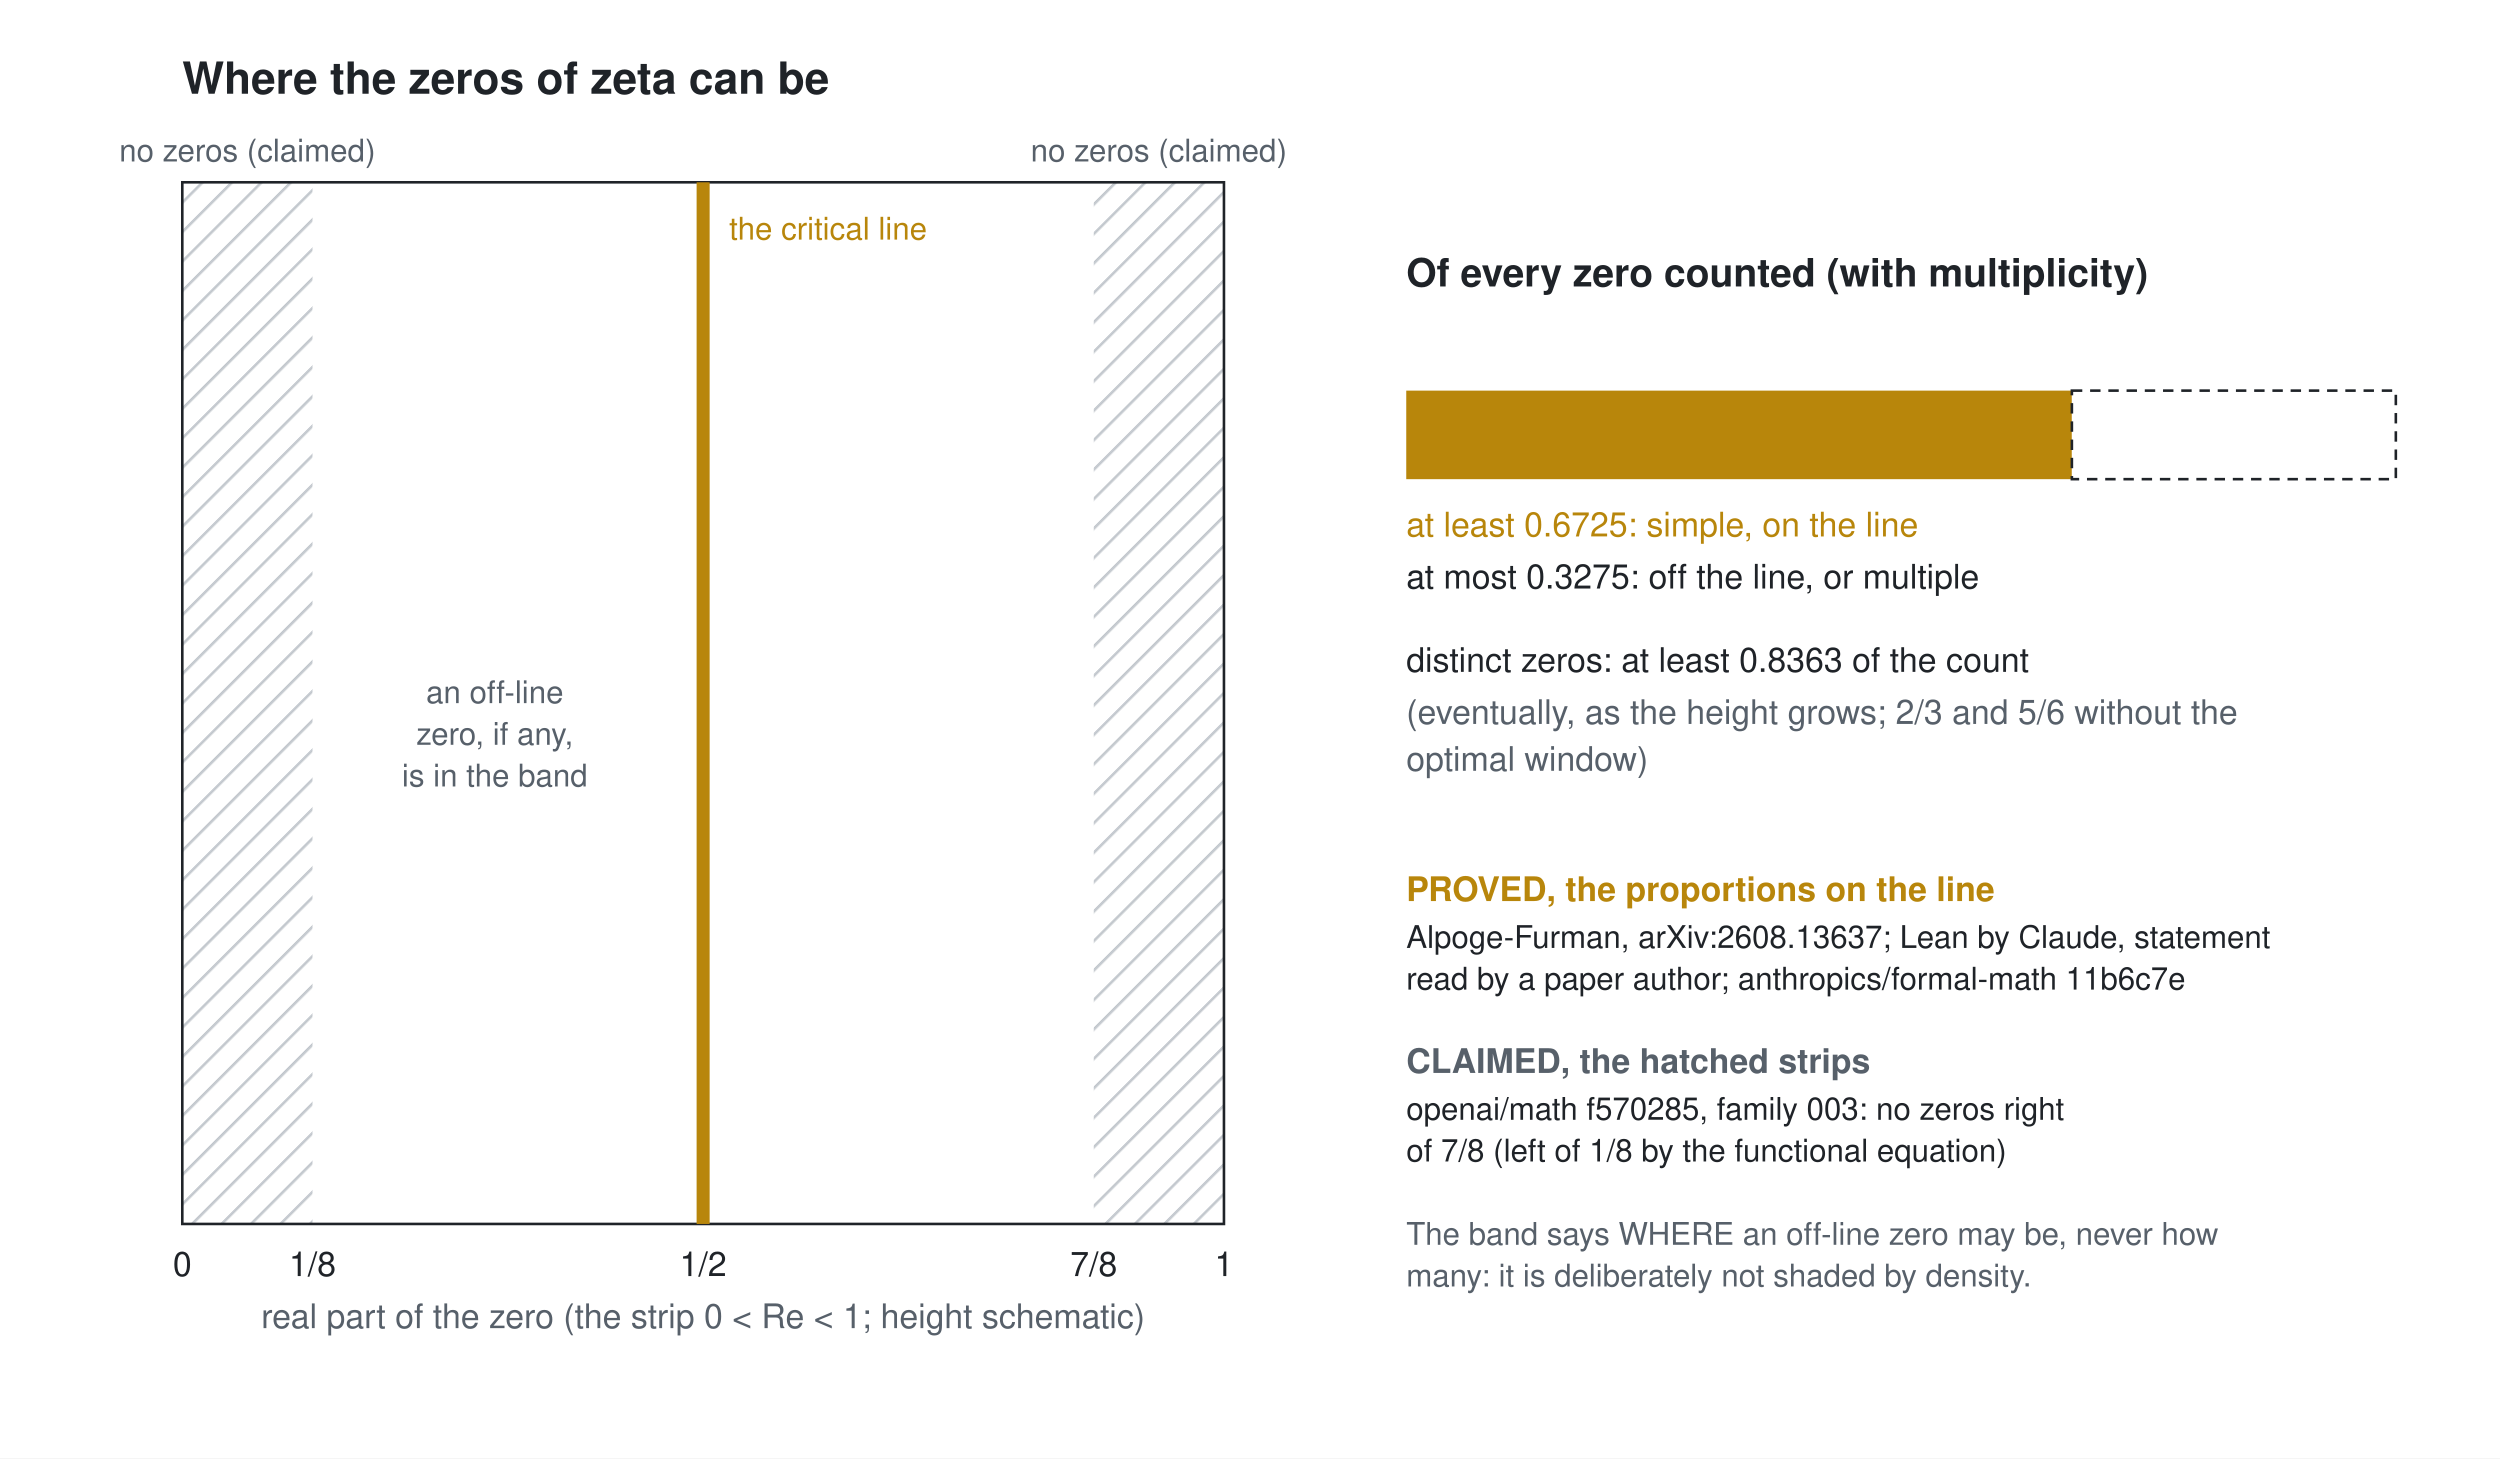
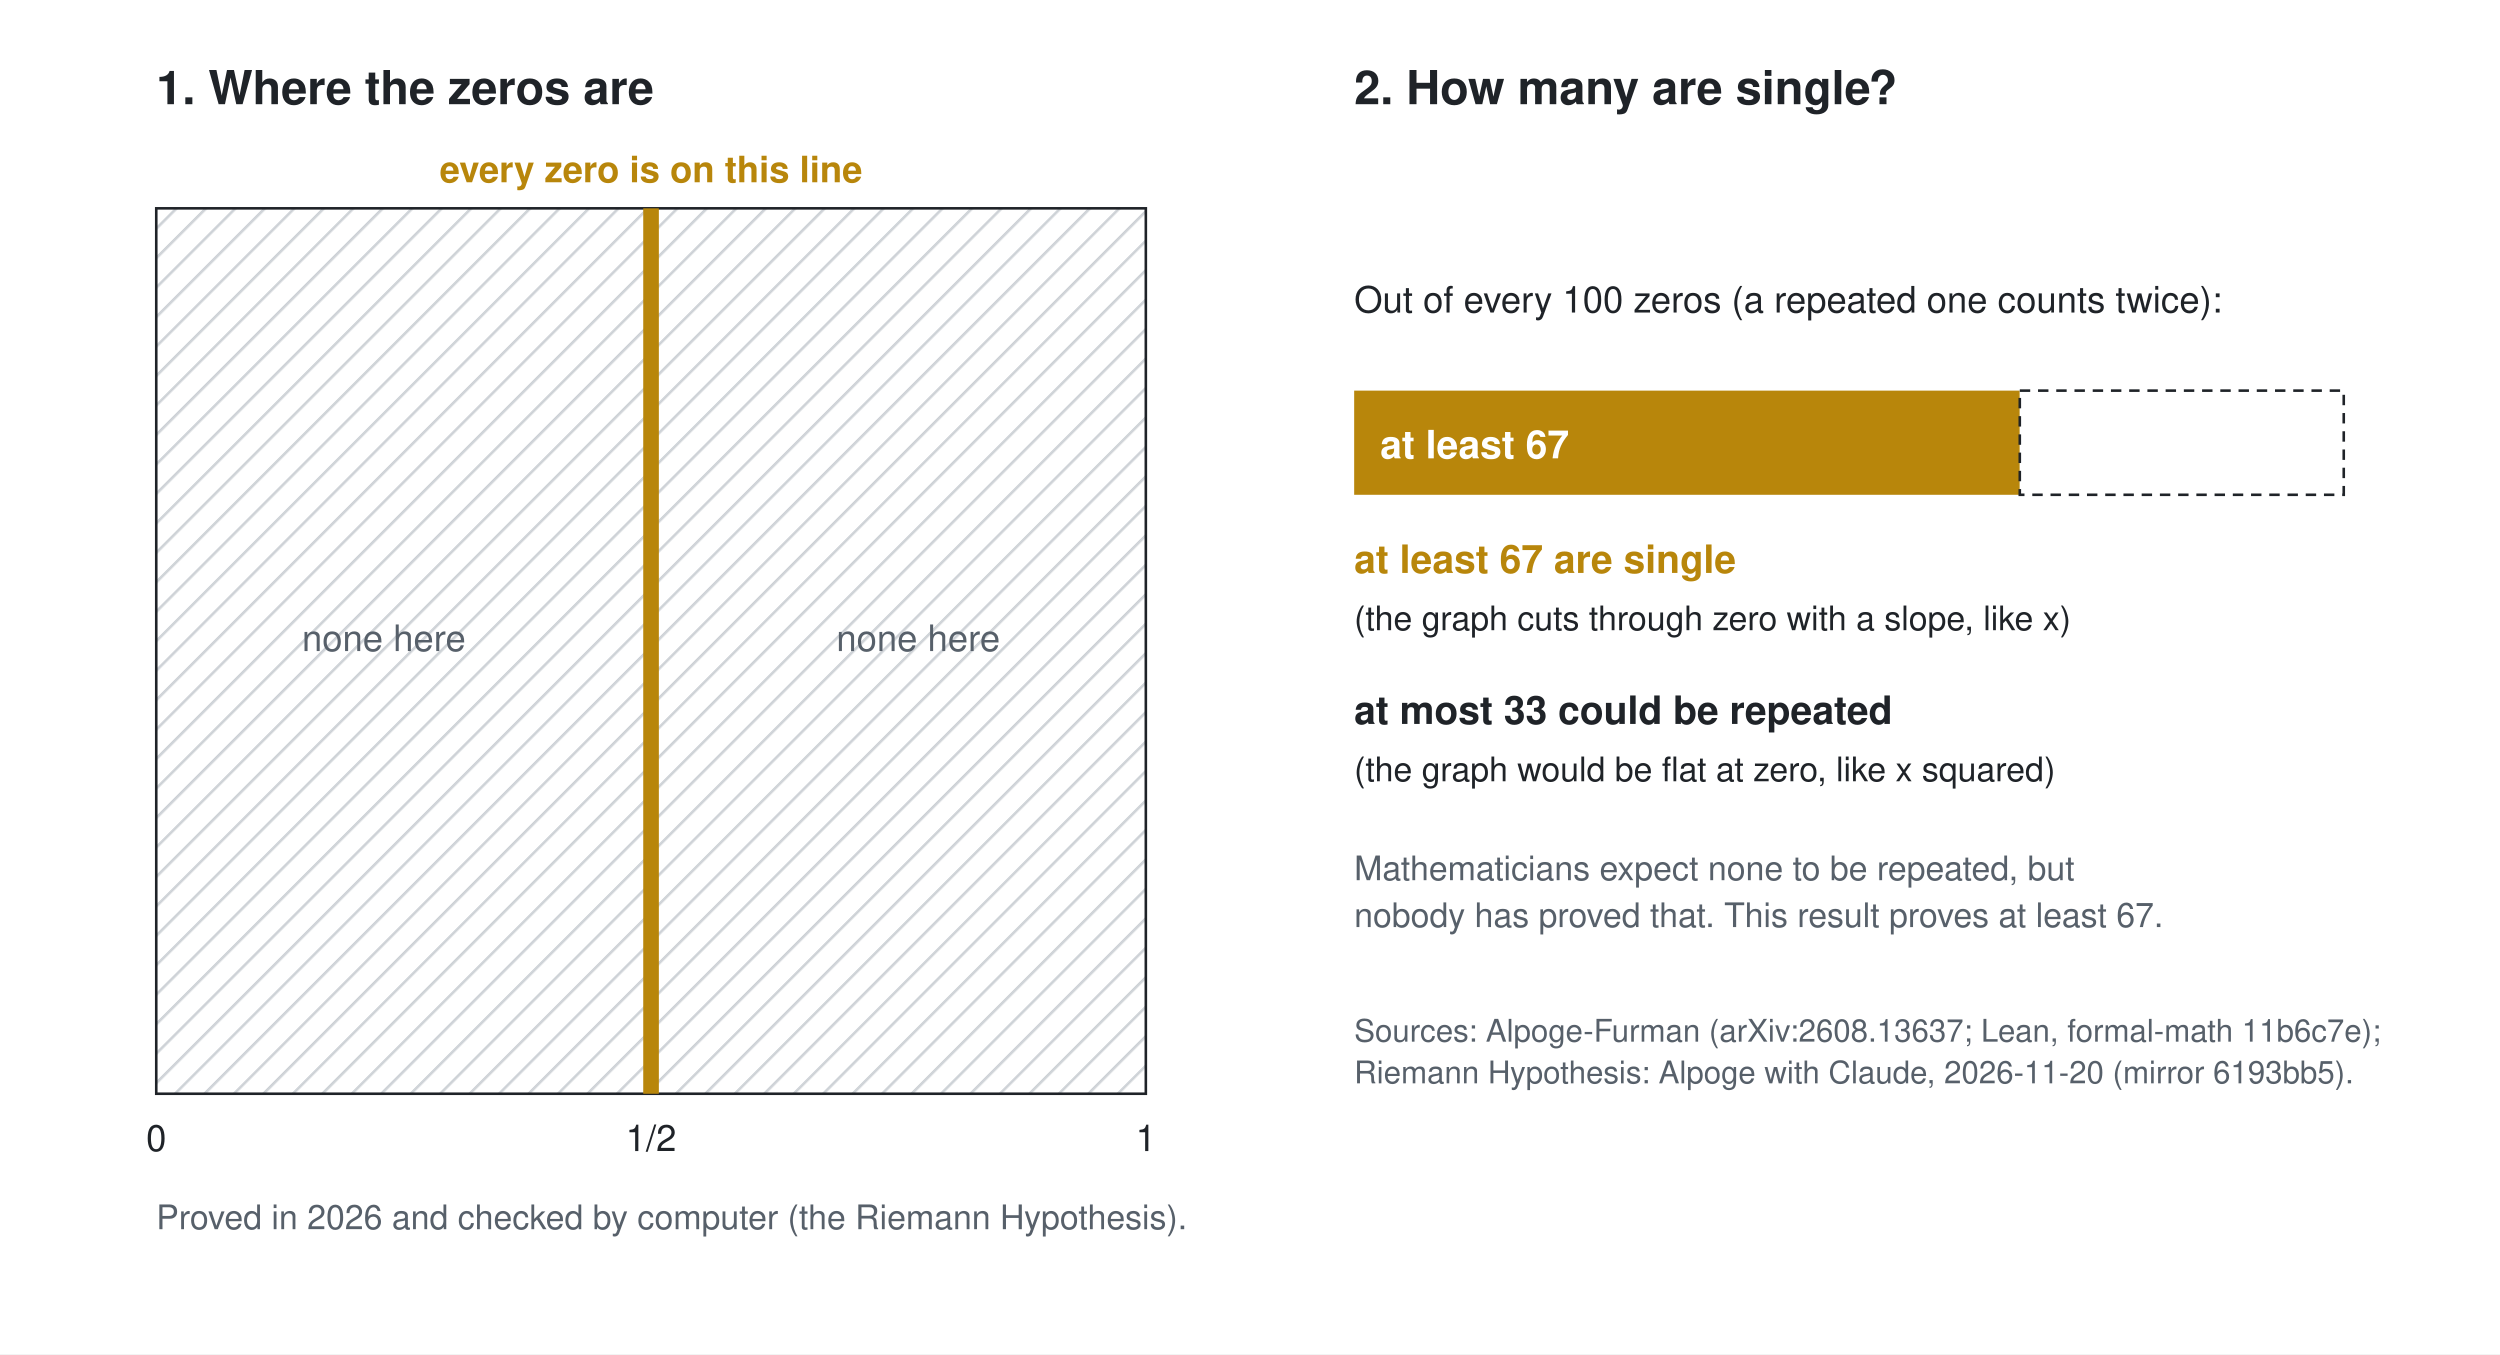
- <svg xmlns="http://www.w3.org/2000/svg" viewBox="0 0 960 560" width="960" height="560" font-family="Helvetica, Arial, sans-serif">
-   <rect width="960" height="560" fill="#ffffff" />
+ <svg xmlns="http://www.w3.org/2000/svg" viewBox="0 0 960 520" width="960" height="520" font-family="Helvetica, Arial, sans-serif">
+   <rect width="960" height="520" fill="#ffffff" />
  <defs>
    <pattern id="hatch" width="8" height="8" patternUnits="userSpaceOnUse" patternTransform="rotate(45)">
      <line x1="0" y1="0" x2="0" y2="8" stroke="#8c959f" stroke-width="2" />
    </pattern>
  </defs>
-   <text x="70" y="36" font-size="17" fill="#1f2328" font-weight="bold">Where the zeros of zeta can be</text>
-   <rect x="70.0" y="70" width="50.0" height="400" fill="url(#hatch)" opacity="0.55" />
-   <rect x="420.0" y="70" width="50.0" height="400" fill="url(#hatch)" opacity="0.55" />
-   <rect x="70.0" y="70" width="400.0" height="400" fill="none" stroke="#1f2328" stroke-width="1" />
-   <line x1="270.0" y1="70" x2="270.0" y2="470" stroke="#b8860b" stroke-width="5" />
-   <text x="70.0" y="490" font-size="13" fill="#1f2328" text-anchor="middle">0</text>
-   <text x="120.0" y="490" font-size="13" fill="#1f2328" text-anchor="middle">1/8</text>
-   <text x="270.0" y="490" font-size="13" fill="#1f2328" text-anchor="middle">1/2</text>
-   <text x="420.0" y="490" font-size="13" fill="#1f2328" text-anchor="middle">7/8</text>
-   <text x="470.0" y="490" font-size="13" fill="#1f2328" text-anchor="middle">1</text>
-   <text x="270.0" y="510" font-size="13" fill="#57606a" text-anchor="middle">real part of the zero (the strip 0 &lt; Re &lt; 1; height schematic)</text>
-   <text x="445.0" y="62" font-size="12" fill="#57606a" text-anchor="middle">no zeros (claimed)</text>
-   <text x="95.0" y="62" font-size="12" fill="#57606a" text-anchor="middle">no zeros (claimed)</text>
-   <text x="280.0" y="92" font-size="12" fill="#b8860b">the critical line</text>
-   <text x="190.0" y="270.0" font-size="12" fill="#57606a" text-anchor="middle">an off-line</text>
-   <text x="190.0" y="286.0" font-size="12" fill="#57606a" text-anchor="middle">zero, if any,</text>
-   <text x="190.0" y="302.0" font-size="12" fill="#57606a" text-anchor="middle">is in the band</text>
-   <text x="540" y="110" font-size="15" fill="#1f2328" font-weight="bold">Of every zero counted (with multiplicity)</text>
-   <rect x="540" y="150" width="255.6" height="34" fill="#b8860b" />
-   <rect x="795.6" y="150" width="124.4" height="34" fill="#ffffff" stroke="#1f2328" stroke-dasharray="4 3" />
-   <text x="540" y="206" font-size="13" fill="#b8860b">at least 0.6725: simple, on the line</text>
-   <text x="540" y="226" font-size="13" fill="#1f2328">at most 0.3275: off the line, or multiple</text>
-   <text x="540" y="258" font-size="13" fill="#1f2328">distinct zeros: at least 0.8363 of the count</text>
-   <text x="540" y="278" font-size="13" fill="#57606a">(eventually, as the height grows; 2/3 and 5/6 without the</text>
-   <text x="540" y="296" font-size="13" fill="#57606a">optimal window)</text>
-   <text x="540" y="346" font-size="13" fill="#b8860b" font-weight="bold">PROVED, the proportions on the line</text>
-   <text x="540" y="364" font-size="12" fill="#1f2328">Alpoge-Furman, arXiv:2608.13637; Lean by Claude, statement</text>
-   <text x="540" y="380" font-size="12" fill="#1f2328">read by a paper author; anthropics/formal-math 11b6c7e</text>
-   <text x="540" y="412" font-size="13" fill="#57606a" font-weight="bold">CLAIMED, the hatched strips</text>
-   <text x="540" y="430" font-size="12" fill="#1f2328">openai/math f570285, family 003: no zeros right</text>
-   <text x="540" y="446" font-size="12" fill="#1f2328">of 7/8 (left of 1/8 by the functional equation)</text>
-   <text x="540" y="478" font-size="12" fill="#57606a">The band says WHERE an off-line zero may be, never how</text>
-   <text x="540" y="494" font-size="12" fill="#57606a">many: it is deliberately not shaded by density.</text>
+   <text x="60" y="40" font-size="18" fill="#1f2328" font-weight="bold">1. Where the zeros are</text>
+   <rect x="60.0" y="80" width="188.5" height="340" fill="url(#hatch)" opacity="0.45" />
+   <rect x="251.5" y="80" width="188.5" height="340" fill="url(#hatch)" opacity="0.45" />
+   <rect x="60.0" y="80" width="380.0" height="340" fill="none" stroke="#1f2328" stroke-width="1" />
+   <line x1="250.0" y1="80" x2="250.0" y2="420" stroke="#b8860b" stroke-width="6" />
+   <text x="250.0" y="70" font-size="14" fill="#b8860b" text-anchor="middle" font-weight="bold">every zero is on this line</text>
+   <text x="147.4" y="250.0" font-size="14" fill="#57606a" text-anchor="middle">none here</text>
+   <text x="352.6" y="250.0" font-size="14" fill="#57606a" text-anchor="middle">none here</text>
+   <text x="60.0" y="442" font-size="14" fill="#1f2328" text-anchor="middle">0</text>
+   <text x="250.0" y="442" font-size="14" fill="#1f2328" text-anchor="middle">1/2</text>
+   <text x="440.0" y="442" font-size="14" fill="#1f2328" text-anchor="middle">1</text>
+   <text x="60" y="472" font-size="13" fill="#57606a">Proved in 2026 and checked by computer (the Riemann Hypothesis).</text>
+   <text x="520" y="40" font-size="18" fill="#1f2328" font-weight="bold">2. How many are single?</text>
+   <text x="520" y="120" font-size="14" fill="#1f2328">Out of every 100 zeros (a repeated one counts twice):</text>
+   <rect x="520" y="150" width="255.6" height="40" fill="#b8860b" />
+   <rect x="775.6" y="150" width="124.4" height="40" fill="#ffffff" stroke="#1f2328" stroke-dasharray="4 3" />
+   <text x="530" y="176" font-size="15" fill="#ffffff" font-weight="bold">at least 67</text>
+   <text x="520" y="220" font-size="15" fill="#b8860b" font-weight="bold">at least 67 are single</text>
+   <text x="520" y="242" font-size="13" fill="#1f2328">(the graph cuts through zero with a slope, like x)</text>
+   <text x="520" y="278" font-size="15" fill="#1f2328" font-weight="bold">at most 33 could be repeated</text>
+   <text x="520" y="300" font-size="13" fill="#1f2328">(the graph would be flat at zero, like x squared)</text>
+   <text x="520" y="338" font-size="13" fill="#57606a">Mathematicians expect none to be repeated, but</text>
+   <text x="520" y="356" font-size="13" fill="#57606a">nobody has proved that. This result proves at least 67.</text>
+   <text x="520" y="400" font-size="12" fill="#57606a">Sources: Alpoge-Furman (arXiv:2608.13637; Lean, formal-math 11b6c7e);</text>
+   <text x="520" y="416" font-size="12" fill="#57606a">Riemann Hypothesis: Alpoge with Claude, 2026-11-20 (mirror 6193bb5).</text>
</svg>
